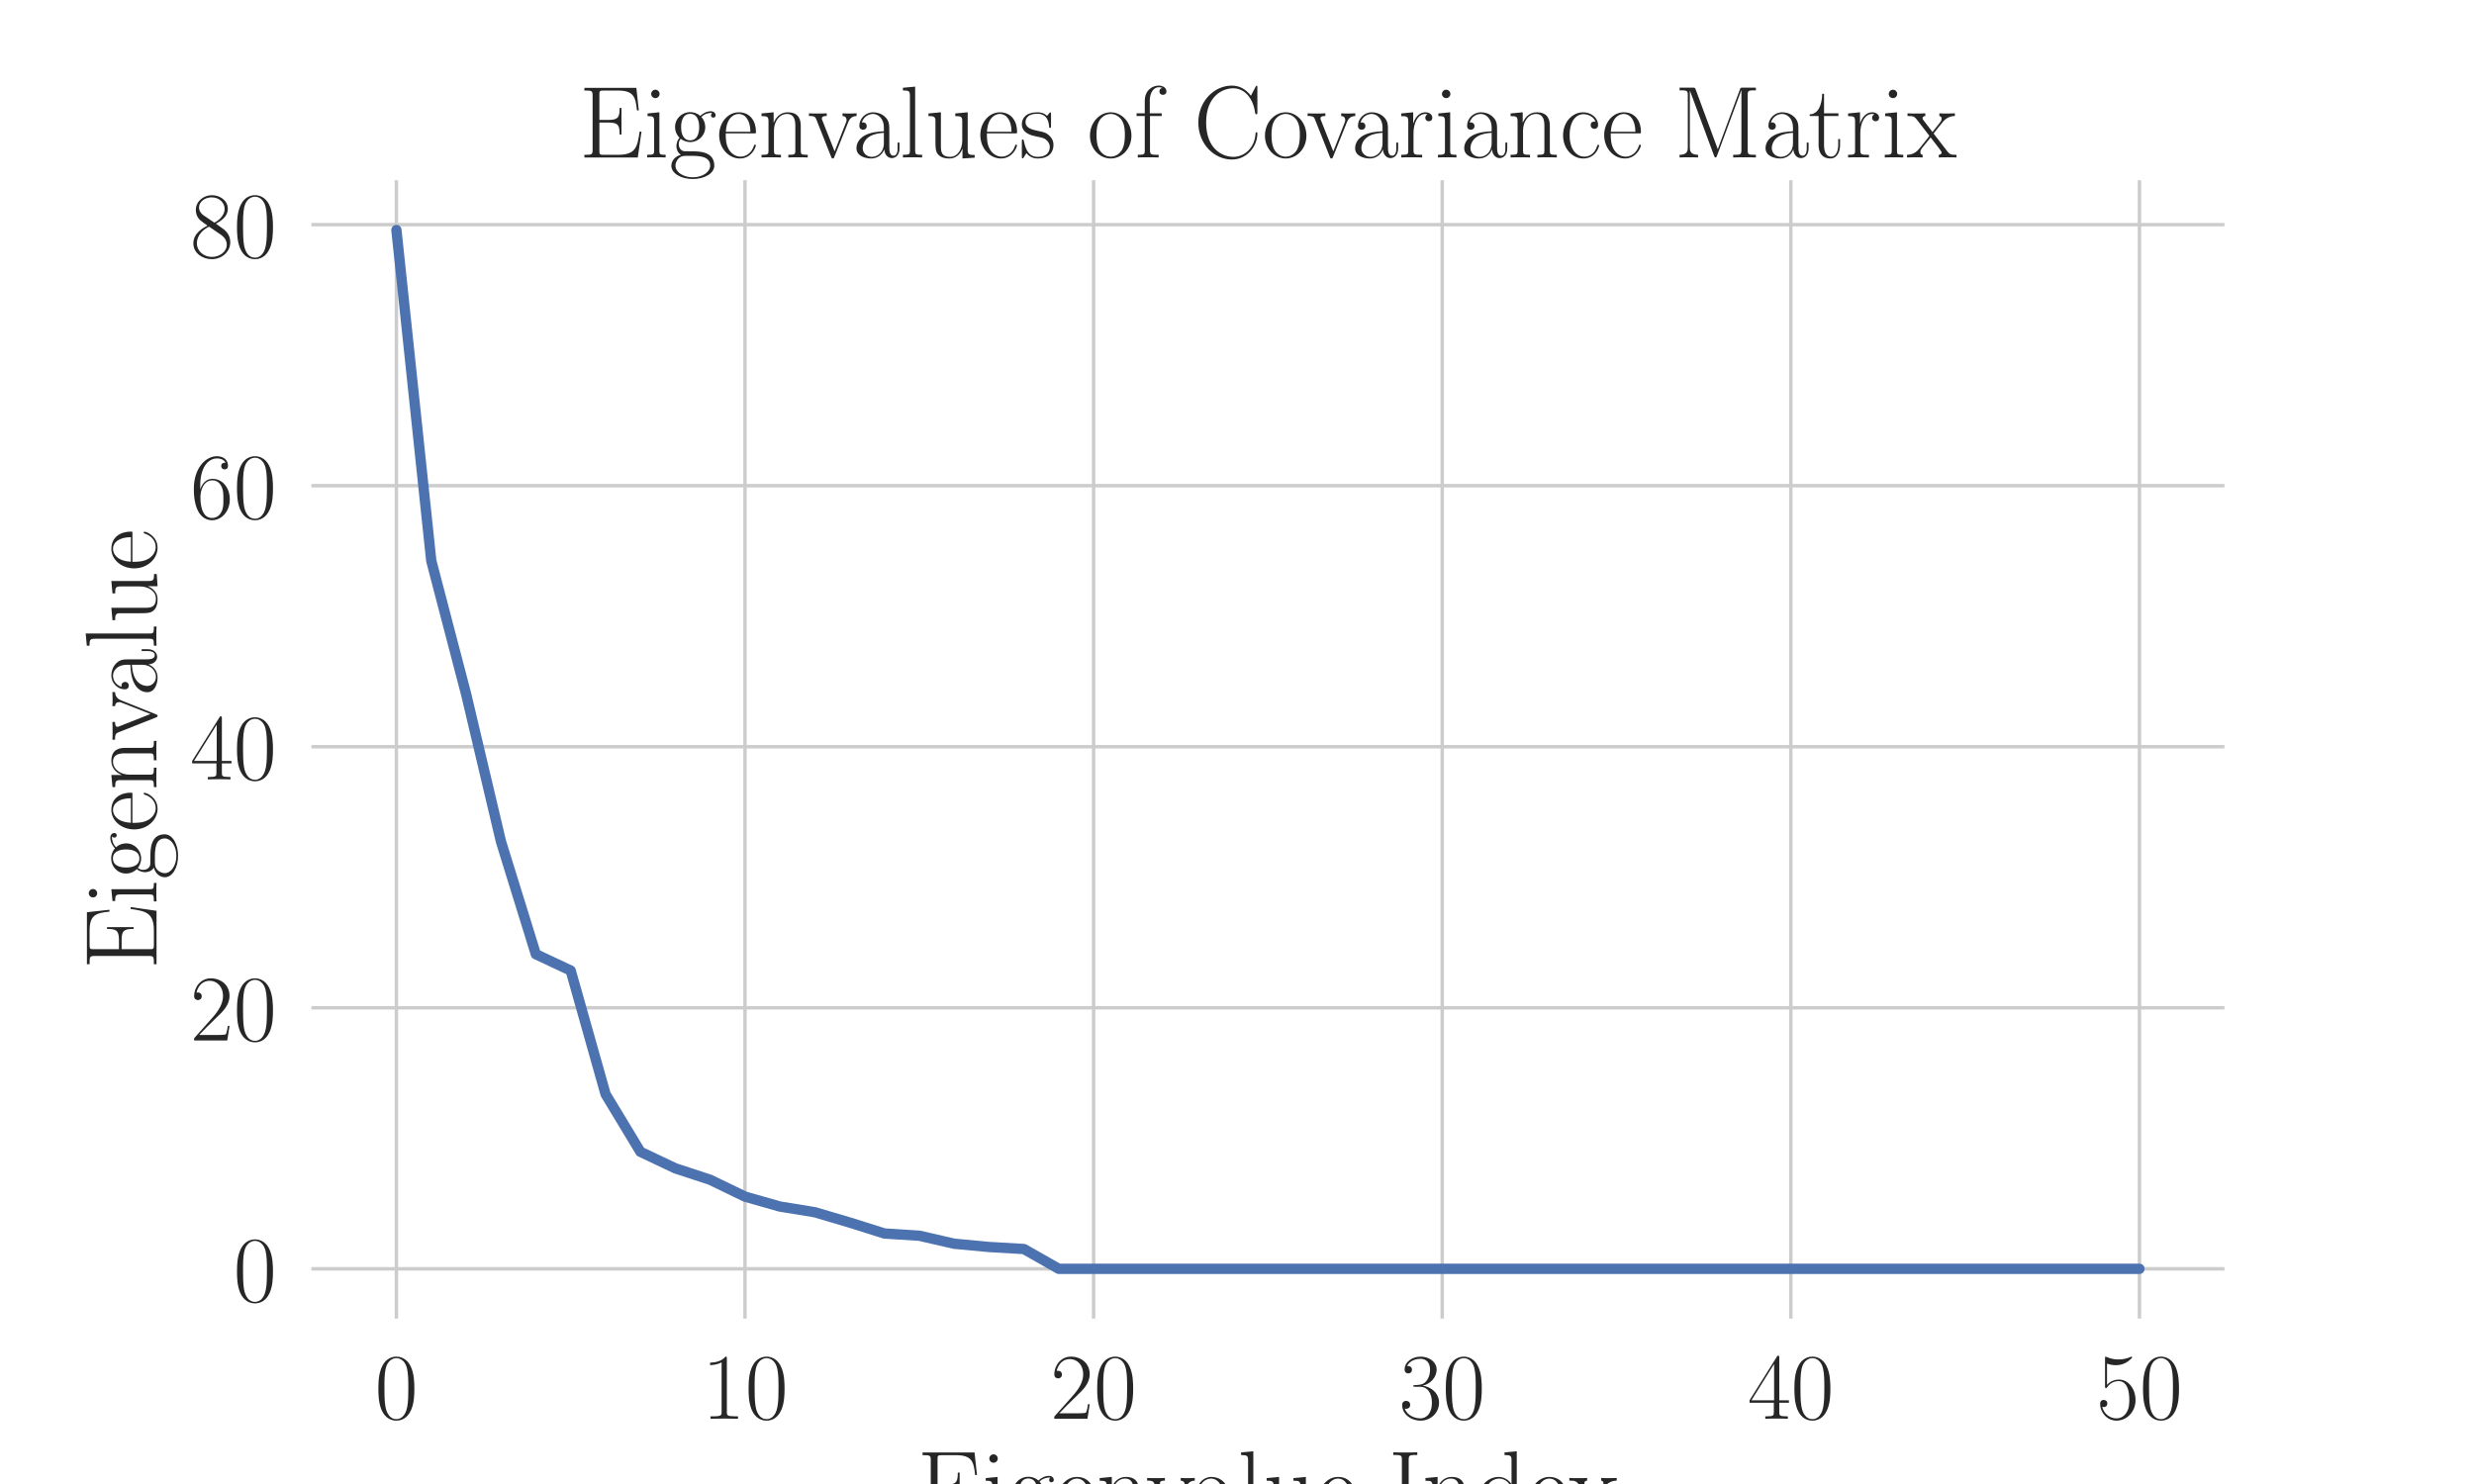
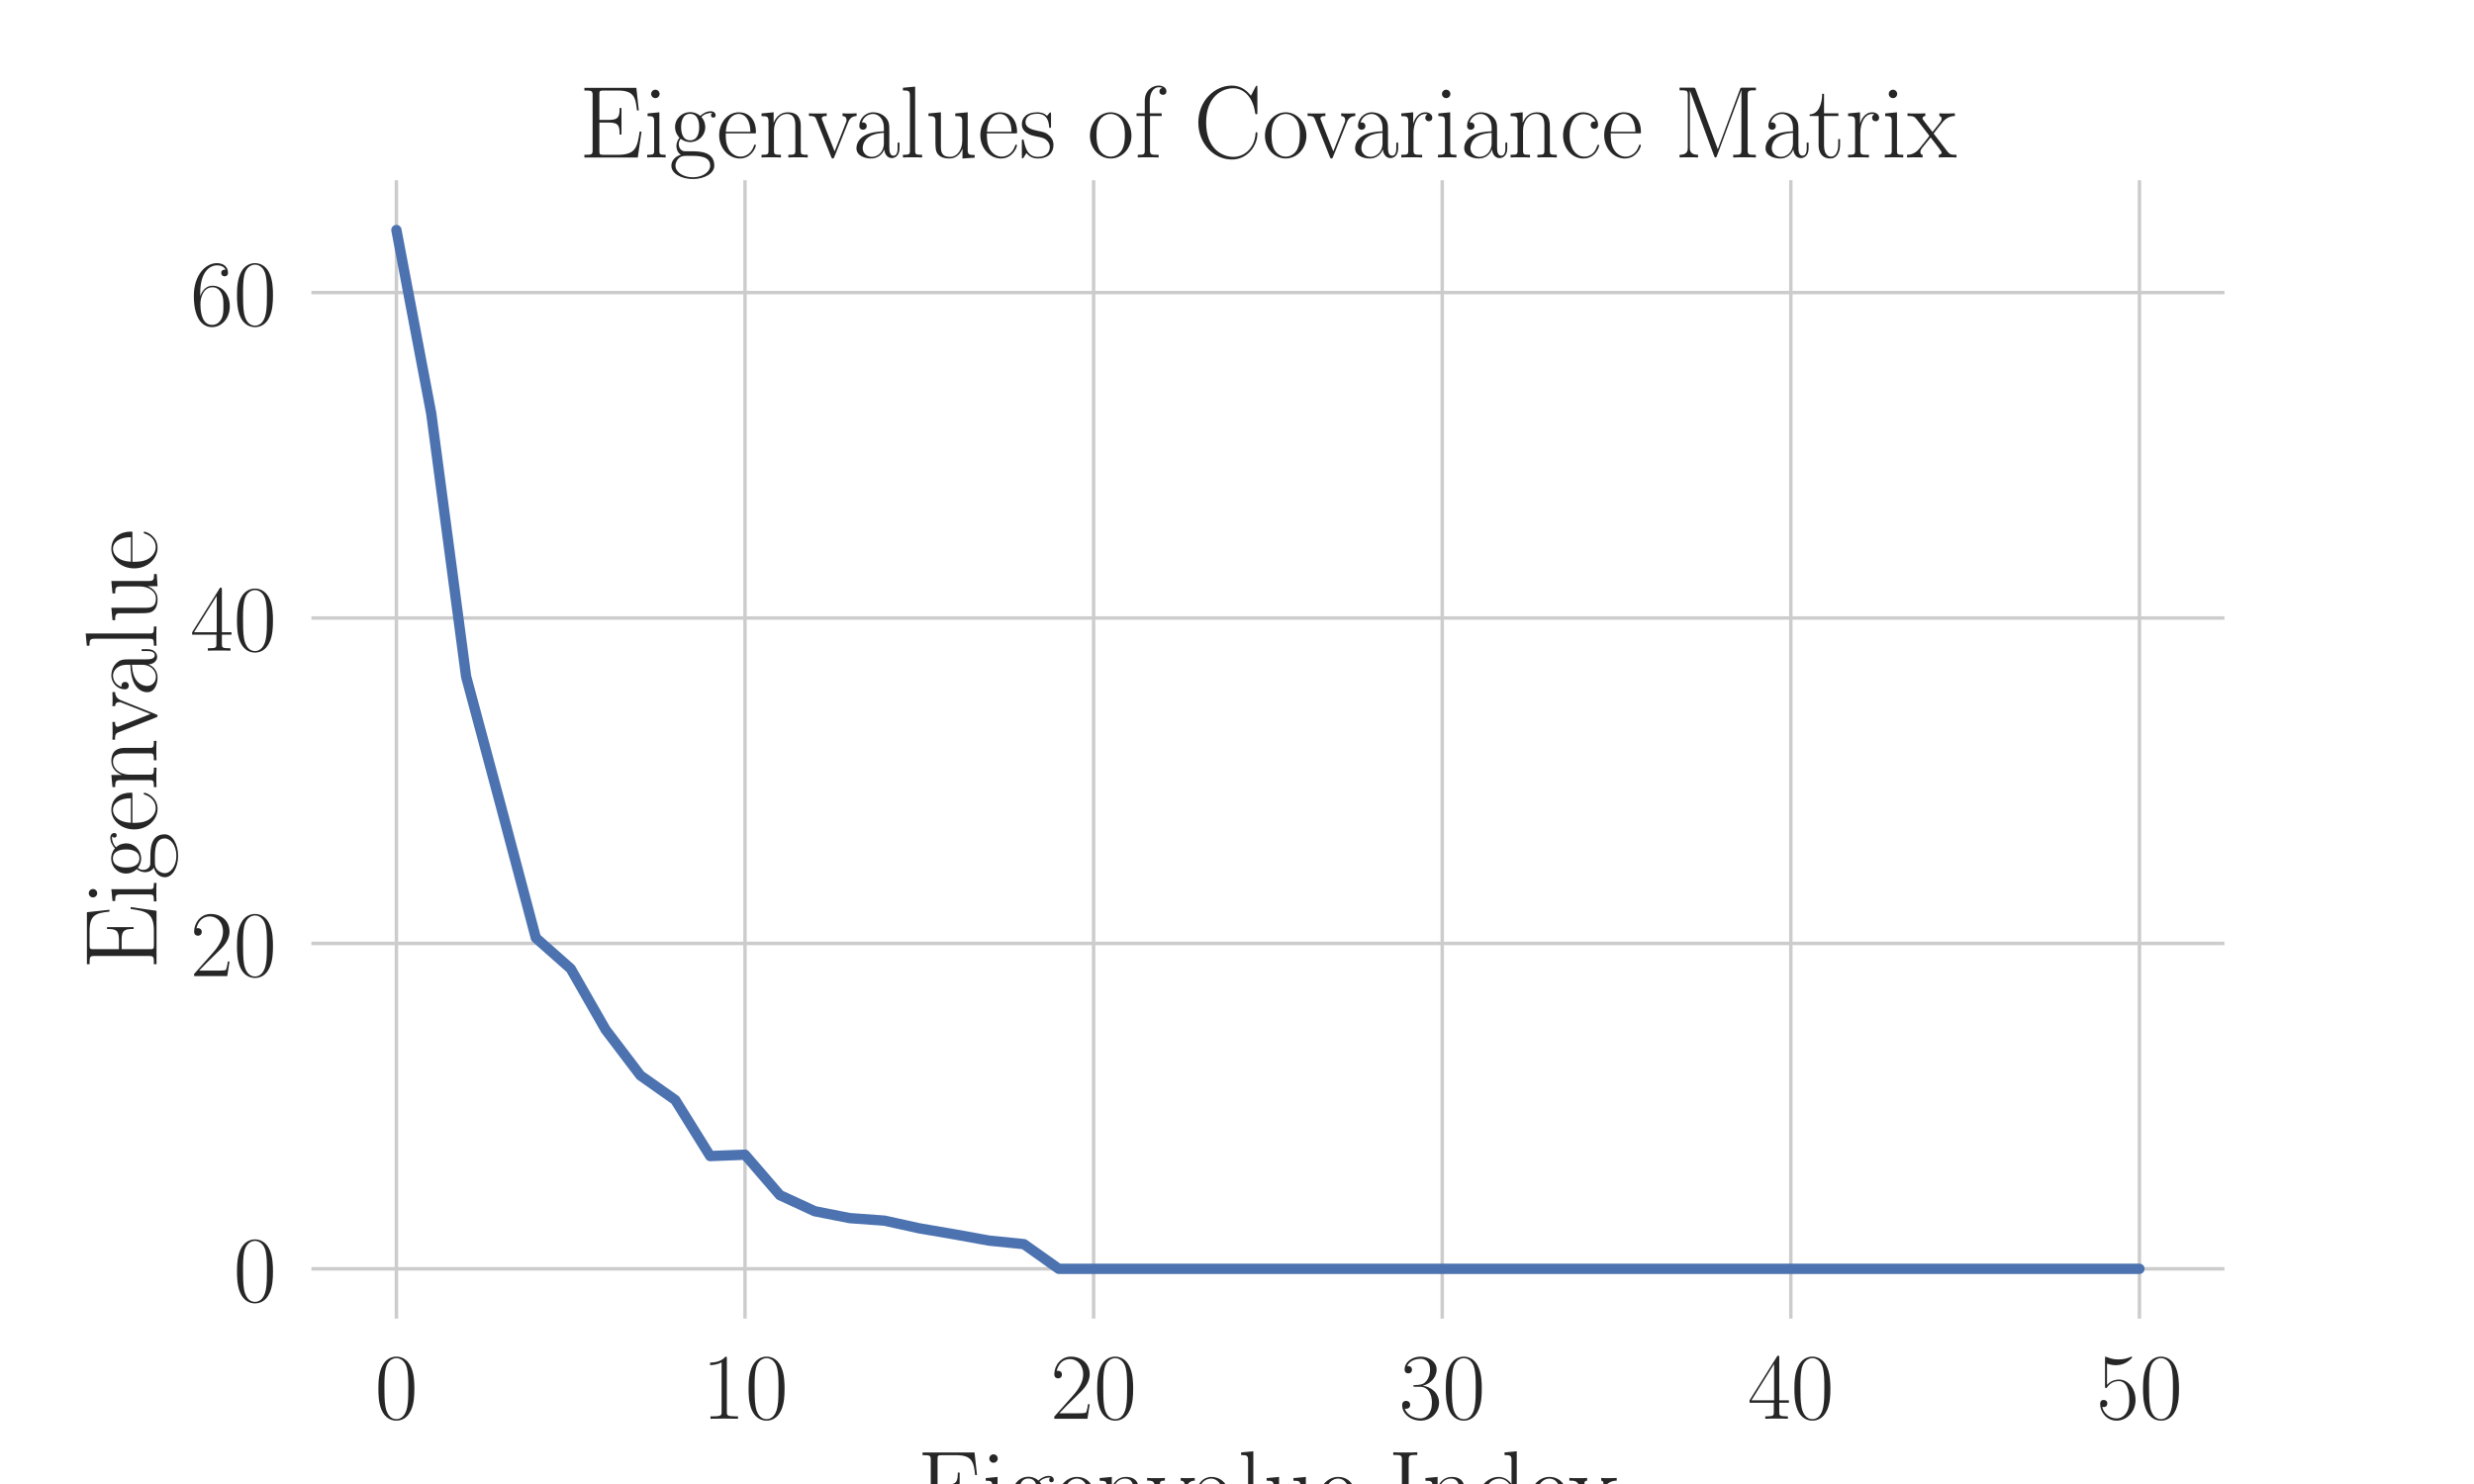
<svg xmlns="http://www.w3.org/2000/svg" xmlns:xlink="http://www.w3.org/1999/xlink" width="720pt" height="432pt" viewBox="0 0 720 432" version="1.1">
  <defs>
    <style type="text/css">*{stroke-linejoin: round; stroke-linecap: butt}</style>
  </defs>
  <g id="figure_1">
    <g id="patch_1">
      <path d="M 0 432  L 720 432  L 720 0  L 0 0  z " style="fill: #ffffff" />
    </g>
    <g id="axes_1">
      <g id="patch_2">
        <path d="M 90 384.48  L 648 384.48  L 648 51.84  L 90 51.84  z " style="fill: #ffffff" />
      </g>
      <g id="matplotlib.axis_1">
        <g id="xtick_1">
          <g id="line2d_1">
-             <path d="M 115.364 384.48  L 115.364 51.84  " clip-path="url(#pb2f5b07678)" style="fill: none; stroke: #cccccc; stroke-linecap: round" />
+             <path d="M 115.364 384.48  L 115.364 51.84  " clip-path="url(#pf19bfc60c7)" style="fill: none; stroke: #cccccc; stroke-linecap: round" />
          </g>
          <g id="text_1">
            <g style="fill: #262626" transform="translate(109.0812 413.0059) scale(0.275 -0.275)">
              <defs>
                <path id="CMR17-30" d="M 2688 2038  C 2688 2430 2682 3099 2413 3613  C 2176 4063 1798 4224 1466 4224  C 1158 4224 768 4082 525 3620  C 269 3137 243 2539 243 2038  C 243 1671 250 1112 448 623  C 723 -39 1216 -128 1466 -128  C 1760 -128 2208 -7 2470 604  C 2662 1048 2688 1568 2688 2038  z M 1466 -26  C 1056 -26 813 328 723 816  C 653 1196 653 1749 653 2109  C 653 2604 653 3015 736 3407  C 858 3954 1216 4121 1466 4121  C 1728 4121 2067 3947 2189 3420  C 2272 3054 2278 2623 2278 2109  C 2278 1691 2278 1176 2202 797  C 2067 96 1690 -26 1466 -26  z " transform="scale(0.015625)" />
              </defs>
              <use xlink:href="#CMR17-30" transform="scale(0.996264)" />
            </g>
          </g>
        </g>
        <g id="xtick_2">
          <g id="line2d_2">
-             <path d="M 216.818 384.48  L 216.818 51.84  " clip-path="url(#pb2f5b07678)" style="fill: none; stroke: #cccccc; stroke-linecap: round" />
+             <path d="M 216.818 384.48  L 216.818 51.84  " clip-path="url(#pf19bfc60c7)" style="fill: none; stroke: #cccccc; stroke-linecap: round" />
          </g>
          <g id="text_2">
            <g style="fill: #262626" transform="translate(204.2533 413.0059) scale(0.275 -0.275)">
              <defs>
                <path id="CMR17-31" d="M 1702 4083  C 1702 4217 1696 4224 1606 4224  C 1357 3927 979 3833 621 3820  C 602 3820 570 3820 563 3808  C 557 3795 557 3782 557 3648  C 755 3648 1088 3686 1344 3839  L 1344 467  C 1344 243 1331 166 781 166  L 589 166  L 589 0  C 896 6 1216 12 1523 12  C 1830 12 2150 6 2458 0  L 2458 166  L 2266 166  C 1715 166 1702 236 1702 467  L 1702 4083  z " transform="scale(0.015625)" />
              </defs>
              <use xlink:href="#CMR17-31" transform="scale(0.996264)" />
              <use xlink:href="#CMR17-30" transform="translate(45.69048 0) scale(0.996264)" />
            </g>
          </g>
        </g>
        <g id="xtick_3">
          <g id="line2d_3">
-             <path d="M 318.273 384.48  L 318.273 51.84  " clip-path="url(#pb2f5b07678)" style="fill: none; stroke: #cccccc; stroke-linecap: round" />
+             <path d="M 318.273 384.48  L 318.273 51.84  " clip-path="url(#pf19bfc60c7)" style="fill: none; stroke: #cccccc; stroke-linecap: round" />
          </g>
          <g id="text_3">
            <g style="fill: #262626" transform="translate(305.7078 413.0059) scale(0.275 -0.275)">
              <defs>
                <path id="CMR17-32" d="M 2669 990  L 2554 990  C 2490 537 2438 460 2413 422  C 2381 371 1920 371 1830 371  L 602 371  C 832 620 1280 1073 1824 1596  C 2214 1966 2669 2400 2669 3033  C 2669 3788 2067 4224 1395 4224  C 691 4224 262 3603 262 3027  C 262 2777 448 2745 525 2745  C 589 2745 781 2783 781 3007  C 781 3206 614 3264 525 3264  C 486 3264 448 3257 422 3244  C 544 3788 915 4057 1306 4057  C 1862 4057 2227 3616 2227 3033  C 2227 2477 1901 1998 1536 1583  L 262 147  L 262 0  L 2515 0  L 2669 990  z " transform="scale(0.015625)" />
              </defs>
              <use xlink:href="#CMR17-32" transform="scale(0.996264)" />
              <use xlink:href="#CMR17-30" transform="translate(45.69048 0) scale(0.996264)" />
            </g>
          </g>
        </g>
        <g id="xtick_4">
          <g id="line2d_4">
-             <path d="M 419.727 384.48  L 419.727 51.84  " clip-path="url(#pb2f5b07678)" style="fill: none; stroke: #cccccc; stroke-linecap: round" />
+             <path d="M 419.727 384.48  L 419.727 51.84  " clip-path="url(#pf19bfc60c7)" style="fill: none; stroke: #cccccc; stroke-linecap: round" />
          </g>
          <g id="text_4">
            <g style="fill: #262626" transform="translate(407.1624 413.0059) scale(0.275 -0.275)">
              <defs>
                <path id="CMR17-33" d="M 1414 2176  C 1984 2176 2234 1673 2234 1094  C 2234 322 1824 25 1453 25  C 1114 25 563 193 390 691  C 422 678 454 678 486 678  C 640 678 755 780 755 947  C 755 1132 614 1216 486 1216  C 378 1216 211 1164 211 927  C 211 335 787 -128 1466 -128  C 2176 -128 2720 432 2720 1087  C 2720 1718 2208 2176 1600 2246  C 2086 2347 2554 2776 2554 3353  C 2554 3856 2048 4224 1472 4224  C 890 4224 378 3862 378 3347  C 378 3123 544 3084 627 3084  C 762 3084 877 3167 877 3334  C 877 3500 762 3584 627 3584  C 602 3584 570 3584 544 3571  C 730 3999 1235 4076 1459 4076  C 1683 4076 2106 3966 2106 3347  C 2106 3167 2080 2851 1862 2574  C 1670 2329 1453 2316 1242 2297  C 1210 2297 1062 2284 1037 2284  C 992 2278 966 2272 966 2227  C 966 2182 973 2176 1101 2176  L 1414 2176  z " transform="scale(0.015625)" />
              </defs>
              <use xlink:href="#CMR17-33" transform="scale(0.996264)" />
              <use xlink:href="#CMR17-30" transform="translate(45.69048 0) scale(0.996264)" />
            </g>
          </g>
        </g>
        <g id="xtick_5">
          <g id="line2d_5">
-             <path d="M 521.182 384.48  L 521.182 51.84  " clip-path="url(#pb2f5b07678)" style="fill: none; stroke: #cccccc; stroke-linecap: round" />
+             <path d="M 521.182 384.48  L 521.182 51.84  " clip-path="url(#pf19bfc60c7)" style="fill: none; stroke: #cccccc; stroke-linecap: round" />
          </g>
          <g id="text_5">
            <g style="fill: #262626" transform="translate(508.6169 413.0059) scale(0.275 -0.275)">
              <defs>
                <path id="CMR17-34" d="M 2150 4147  C 2150 4281 2144 4288 2029 4288  L 128 1254  L 128 1088  L 1779 1088  L 1779 460  C 1779 230 1766 166 1318 166  L 1197 166  L 1197 0  C 1402 12 1747 12 1965 12  C 2182 12 2528 12 2733 0  L 2733 166  L 2611 166  C 2163 166 2150 230 2150 460  L 2150 1088  L 2803 1088  L 2803 1254  L 2150 1254  L 2150 4147  z M 1798 3723  L 1798 1254  L 256 1254  L 1798 3723  z " transform="scale(0.015625)" />
              </defs>
              <use xlink:href="#CMR17-34" transform="scale(0.996264)" />
              <use xlink:href="#CMR17-30" transform="translate(45.69048 0) scale(0.996264)" />
            </g>
          </g>
        </g>
        <g id="xtick_6">
          <g id="line2d_6">
-             <path d="M 622.636 384.48  L 622.636 51.84  " clip-path="url(#pb2f5b07678)" style="fill: none; stroke: #cccccc; stroke-linecap: round" />
+             <path d="M 622.636 384.48  L 622.636 51.84  " clip-path="url(#pf19bfc60c7)" style="fill: none; stroke: #cccccc; stroke-linecap: round" />
          </g>
          <g id="text_6">
            <g style="fill: #262626" transform="translate(610.0715 413.0059) scale(0.275 -0.275)">
              <defs>
                <path id="CMR17-35" d="M 730 3750  C 794 3724 1056 3641 1325 3641  C 1920 3641 2246 3961 2432 4140  C 2432 4191 2432 4224 2394 4224  C 2387 4224 2374 4224 2323 4198  C 2099 4102 1837 4032 1517 4032  C 1325 4032 1037 4055 723 4191  C 653 4224 640 4224 634 4224  C 602 4224 595 4217 595 4090  L 595 2231  C 595 2113 595 2080 659 2080  C 691 2080 704 2093 736 2139  C 941 2435 1222 2560 1542 2560  C 1766 2560 2246 2415 2246 1293  C 2246 1087 2246 716 2054 422  C 1894 159 1645 25 1370 25  C 947 25 518 319 403 812  C 429 806 480 793 506 793  C 589 793 749 838 749 1036  C 749 1209 627 1280 506 1280  C 358 1280 262 1190 262 1011  C 262 454 704 -128 1382 -128  C 2042 -128 2669 441 2669 1267  C 2669 2054 2170 2662 1549 2662  C 1222 2662 947 2540 730 2304  L 730 3750  z " transform="scale(0.015625)" />
              </defs>
              <use xlink:href="#CMR17-35" transform="scale(0.996264)" />
              <use xlink:href="#CMR17-30" transform="translate(45.69048 0) scale(0.996264)" />
            </g>
          </g>
        </g>
        <g id="text_7">
          <g style="fill: #262626" transform="translate(266.9639 443.0904) scale(0.3 -0.3)">
            <defs>
              <path id="CMR17-45" d="M 3885 1614  L 3770 1614  C 3629 676 3546 166 2419 166  L 1530 166  C 1274 166 1261 198 1261 415  L 1261 2176  L 1862 2176  C 2464 2176 2522 1959 2522 1429  L 2637 1429  L 2637 3086  L 2522 3086  C 2522 2558 2464 2342 1862 2342  L 1261 2342  L 1261 3924  C 1261 4141 1274 4172 1530 4172  L 2406 4172  C 3398 4172 3514 3778 3603 2933  L 3718 2933  L 3565 4339  L 326 4339  L 326 4172  C 768 4172 838 4172 838 3886  L 838 453  C 838 166 768 166 326 166  L 326 0  L 3654 0  L 3885 1614  z " transform="scale(0.015625)" />
              <path id="CMR17-69" d="M 992 3961  C 992 4102 877 4224 730 4224  C 589 4224 467 4108 467 3961  C 467 3820 582 3699 730 3699  C 870 3699 992 3814 992 3961  z M 243 2745  L 243 2579  C 602 2579 653 2540 653 2231  L 653 443  C 653 198 627 166 218 166  L 218 0  C 371 12 646 12 806 12  C 960 12 1222 12 1370 0  L 1370 166  C 992 166 979 205 979 436  L 979 2816  L 243 2745  z " transform="scale(0.015625)" />
              <path id="CMR17-67" d="M 710 1165  C 832 1068 1043 960 1299 960  C 1805 960 2240 1359 2240 1895  C 2240 2063 2189 2321 1997 2521  C 2176 2713 2438 2777 2586 2777  C 2611 2777 2650 2777 2682 2758  C 2656 2751 2598 2726 2598 2623  C 2598 2540 2656 2483 2739 2483  C 2835 2483 2886 2547 2886 2630  C 2886 2751 2790 2880 2586 2880  C 2330 2880 2106 2758 1926 2591  C 1734 2764 1504 2828 1299 2828  C 794 2828 358 2431 358 1895  C 358 1527 570 1294 634 1230  C 442 1004 442 742 442 710  C 442 544 506 300 723 166  C 390 82 128 -184 128 -517  C 128 -996 736 -1344 1466 -1344  C 2170 -1344 2803 -1009 2803 -510  C 2803 384 1856 384 1363 384  C 1216 384 954 384 922 390  C 723 422 589 601 589 825  C 589 883 589 1024 710 1165  z M 1299 1068  C 736 1068 736 1766 736 1895  C 736 2024 736 2719 1299 2719  C 1862 2719 1862 2024 1862 1895  C 1862 1766 1862 1068 1299 1068  z M 1466 -1236  C 826 -1236 384 -883 384 -517  C 384 -311 493 -118 634 -11  C 794 102 858 102 1293 102  C 1818 102 2547 102 2547 -517  C 2547 -883 2106 -1236 1466 -1236  z " transform="scale(0.015625)" />
              <path id="CMR17-65" d="M 2438 1503  C 2464 1529 2464 1542 2464 1606  C 2464 2251 2118 2816 1389 2816  C 710 2816 173 2175 173 1394  C 173 554 781 -64 1459 -64  C 2176 -64 2458 619 2458 755  C 2458 800 2419 800 2406 800  C 2362 800 2355 787 2330 709  C 2189 270 1837 51 1504 51  C 1229 51 954 206 781 490  C 582 819 582 1200 582 1503  L 2438 1503  z M 589 1600  C 634 2511 1126 2713 1382 2713  C 1818 2713 2112 2308 2118 1600  L 589 1600  z " transform="scale(0.015625)" />
              <path id="CMR17-6e" d="M 2656 1954  C 2656 2282 2592 2816 1837 2816  C 1331 2816 1069 2424 973 2166  L 966 2166  L 966 2816  L 211 2745  L 211 2578  C 589 2578 646 2540 646 2231  L 646 443  C 646 198 621 166 211 166  L 211 0  C 365 12 646 12 813 12  C 979 12 1267 12 1421 0  L 1421 166  C 1011 166 986 192 986 443  L 986 1678  C 986 2269 1344 2713 1792 2713  C 2266 2713 2317 2289 2317 1980  L 2317 443  C 2317 198 2291 166 1882 166  L 1882 0  C 2035 12 2317 12 2483 12  C 2650 12 2938 12 3091 0  L 3091 166  C 2682 166 2656 192 2656 443  L 2656 1954  z " transform="scale(0.015625)" />
              <path id="CMR17-76" d="M 2502 2173  C 2560 2315 2662 2572 3034 2585  L 3034 2752  C 2912 2745 2752 2739 2630 2739  C 2496 2739 2285 2739 2157 2752  L 2157 2585  C 2317 2572 2406 2495 2406 2328  C 2406 2270 2406 2257 2368 2167  L 1664 379  L 902 2308  C 864 2392 864 2405 864 2431  C 864 2585 1075 2585 1171 2585  L 1171 2752  C 1018 2739 736 2739 576 2739  C 403 2739 205 2739 64 2752  L 64 2585  C 307 2585 442 2585 518 2386  L 1446 44  C 1485 -52 1491 -64 1549 -64  C 1606 -64 1613 -52 1651 44  L 2502 2173  z " transform="scale(0.015625)" />
              <path id="CMR17-61" d="M 2304 1656  C 2304 2048 2304 2275 2035 2534  C 1798 2751 1523 2816 1306 2816  C 800 2816 435 2408 435 1977  C 435 1740 627 1728 666 1728  C 749 1728 896 1779 896 1958  C 896 2118 774 2188 666 2188  C 640 2188 608 2182 589 2176  C 723 2594 1069 2713 1293 2713  C 1613 2713 1965 2421 1965 1875  L 1965 1632  C 1587 1619 1133 1568 774 1373  C 371 1147 256 822 256 576  C 256 77 832 -64 1171 -64  C 1523 -64 1850 135 1990 505  C 2003 219 2182 -39 2464 -39  C 2598 -39 2938 51 2938 563  L 2938 926  L 2822 926  L 2822 557  C 2822 161 2650 109 2566 109  C 2304 109 2304 446 2304 732  L 2304 1656  z M 1965 887  C 1965 323 1568 38 1216 38  C 896 38 646 278 646 576  C 646 771 730 1114 1101 1322  C 1408 1497 1760 1523 1965 1536  L 1965 887  z " transform="scale(0.015625)" />
              <path id="CMR17-6c" d="M 979 4416  L 218 4345  L 218 4179  C 595 4179 653 4141 653 3835  L 653 439  C 653 198 627 166 218 166  L 218 0  C 371 12 653 12 813 12  C 979 12 1261 12 1414 0  L 1414 166  C 1005 166 979 191 979 439  L 979 4416  z " transform="scale(0.015625)" />
              <path id="CMR17-75" d="M 1882 2745  L 1882 2579  C 2259 2579 2317 2540 2317 2229  L 2317 1053  C 2317 510 2029 38 1555 38  C 1030 38 986 355 986 691  L 986 2816  L 211 2745  L 211 2579  C 467 2579 640 2579 646 2320  L 646 1079  C 646 646 646 368 813 187  C 896 103 1056 -64 1517 -64  C 2061 -64 2272 400 2323 536  L 2330 536  L 2330 -64  L 3091 -13  L 3091 154  C 2714 154 2656 193 2656 503  L 2656 2816  L 1882 2745  z " transform="scale(0.015625)" />
              <path id="CMR17-49" d="M 1261 3898  C 1261 4185 1338 4185 1798 4185  L 1798 4352  C 1594 4339 1267 4339 1050 4339  C 832 4339 506 4339 301 4352  L 301 4185  C 762 4185 838 4185 838 3898  L 838 453  C 838 166 762 166 301 166  L 301 0  C 506 12 832 12 1050 12  C 1267 12 1594 12 1798 0  L 1798 166  C 1338 166 1261 166 1261 453  L 1261 3898  z " transform="scale(0.015625)" />
              <path id="CMR17-64" d="M 1869 4345  L 1869 4179  C 2246 4179 2304 4141 2304 3843  L 2304 2371  C 2278 2403 2016 2816 1498 2816  C 845 2816 211 2228 211 1376  C 211 529 806 -64 1434 -64  C 1978 -64 2259 361 2291 406  L 2291 -64  L 3066 -13  L 3066 154  C 2688 154 2630 193 2630 503  L 2630 4416  L 1869 4345  z M 2291 762  C 2291 568 2176 393 2029 264  C 1811 70 1594 38 1472 38  C 1286 38 621 135 621 1369  C 621 2636 1363 2713 1530 2713  C 1824 2713 2061 2545 2208 2313  C 2291 2177 2291 2157 2291 2041  L 2291 762  z " transform="scale(0.015625)" />
              <path id="CMR17-78" d="M 1664 1491  C 1856 1740 2074 2022 2253 2233  C 2464 2476 2707 2579 2989 2585  L 2989 2752  C 2880 2745 2656 2739 2541 2739  C 2368 2739 2170 2739 2022 2752  L 2022 2585  C 2112 2572 2163 2508 2163 2419  C 2163 2304 2099 2233 2067 2188  L 1594 1587  L 1030 2323  C 973 2393 973 2406 973 2438  C 973 2515 1037 2579 1146 2585  L 1146 2752  C 992 2739 717 2739 557 2739  C 384 2739 179 2739 38 2752  L 38 2585  C 384 2585 461 2560 614 2368  L 1350 1414  C 1363 1401 1395 1363 1395 1344  C 1395 1318 838 633 768 544  C 480 198 179 172 6 166  L 6 0  C 115 6 339 12 454 12  C 582 12 864 12 979 0  L 979 166  C 941 172 838 185 838 332  C 838 448 890 518 947 595  L 1478 1248  L 2035 524  C 2086 454 2163 358 2163 313  C 2163 224 2086 172 1984 166  L 1984 0  C 2138 12 2413 12 2573 12  C 2746 12 2950 12 3091 0  L 3091 166  C 2771 166 2675 179 2522 377  L 1664 1491  z " transform="scale(0.015625)" />
            </defs>
            <use xlink:href="#CMR17-45" transform="scale(0.996264)" />
            <use xlink:href="#CMR17-69" transform="translate(62.5863 0) scale(0.996264)" />
            <use xlink:href="#CMR17-67" transform="translate(87.45736 0) scale(0.996264)" />
            <use xlink:href="#CMR17-65" transform="translate(133.1478 0) scale(0.996264)" />
            <use xlink:href="#CMR17-6e" transform="translate(173.6335 0) scale(0.996264)" />
            <use xlink:href="#CMR17-76" transform="translate(221.9264 0) scale(0.996264)" />
            <use xlink:href="#CMR17-61" transform="translate(265.0145 0) scale(0.996264)" />
            <use xlink:href="#CMR17-6c" transform="translate(310.705 0) scale(0.996264)" />
            <use xlink:href="#CMR17-75" transform="translate(335.576 0) scale(0.996264)" />
            <use xlink:href="#CMR17-65" transform="translate(386.4714 0) scale(0.996264)" />
            <use xlink:href="#CMR17-49" transform="translate(457.033 0) scale(0.996264)" />
            <use xlink:href="#CMR17-6e" transform="translate(489.6715 0) scale(0.996264)" />
            <use xlink:href="#CMR17-64" transform="translate(540.5668 0) scale(0.996264)" />
            <use xlink:href="#CMR17-65" transform="translate(591.4622 0) scale(0.996264)" />
            <use xlink:href="#CMR17-78" transform="translate(631.9479 0) scale(0.996264)" />
          </g>
        </g>
      </g>
      <g id="matplotlib.axis_2">
        <g id="ytick_1">
          <g id="line2d_7">
-             <path d="M 90 369.36  L 648 369.36  " clip-path="url(#pb2f5b07678)" style="fill: none; stroke: #cccccc; stroke-linecap: round" />
+             <path d="M 90 369.36  L 648 369.36  " clip-path="url(#pf19bfc60c7)" style="fill: none; stroke: #cccccc; stroke-linecap: round" />
          </g>
          <g id="text_8">
            <g style="fill: #262626" transform="translate(67.93512 378.8729) scale(0.275 -0.275)">
              <use xlink:href="#CMR17-30" transform="scale(0.996264)" />
            </g>
          </g>
        </g>
        <g id="ytick_2">
          <g id="line2d_8">
-             <path d="M 90 293.367  L 648 293.367  " clip-path="url(#pb2f5b07678)" style="fill: none; stroke: #cccccc; stroke-linecap: round" />
+             <path d="M 90 274.631  L 648 274.631  " clip-path="url(#pf19bfc60c7)" style="fill: none; stroke: #cccccc; stroke-linecap: round" />
          </g>
          <g id="text_9">
-             <g style="fill: #262626" transform="translate(55.37024 302.8797) scale(0.275 -0.275)">
+             <g style="fill: #262626" transform="translate(55.37024 284.1443) scale(0.275 -0.275)">
              <use xlink:href="#CMR17-32" transform="scale(0.996264)" />
              <use xlink:href="#CMR17-30" transform="translate(45.69048 0) scale(0.996264)" />
            </g>
          </g>
        </g>
        <g id="ytick_3">
          <g id="line2d_9">
-             <path d="M 90 217.374  L 648 217.374  " clip-path="url(#pb2f5b07678)" style="fill: none; stroke: #cccccc; stroke-linecap: round" />
+             <path d="M 90 179.903  L 648 179.903  " clip-path="url(#pf19bfc60c7)" style="fill: none; stroke: #cccccc; stroke-linecap: round" />
          </g>
          <g id="text_10">
-             <g style="fill: #262626" transform="translate(55.37024 226.8866) scale(0.275 -0.275)">
+             <g style="fill: #262626" transform="translate(55.37024 189.4157) scale(0.275 -0.275)">
              <use xlink:href="#CMR17-34" transform="scale(0.996264)" />
              <use xlink:href="#CMR17-30" transform="translate(45.69048 0) scale(0.996264)" />
            </g>
          </g>
        </g>
        <g id="ytick_4">
          <g id="line2d_10">
-             <path d="M 90 141.38  L 648 141.38  " clip-path="url(#pb2f5b07678)" style="fill: none; stroke: #cccccc; stroke-linecap: round" />
+             <path d="M 90 85.174  L 648 85.174  " clip-path="url(#pf19bfc60c7)" style="fill: none; stroke: #cccccc; stroke-linecap: round" />
          </g>
          <g id="text_11">
-             <g style="fill: #262626" transform="translate(55.37024 150.8934) scale(0.275 -0.275)">
+             <g style="fill: #262626" transform="translate(55.37024 94.68715) scale(0.275 -0.275)">
              <defs>
                <path id="CMR17-36" d="M 678 2198  C 678 3712 1395 4076 1811 4076  C 1946 4076 2272 4049 2400 3782  C 2298 3782 2106 3782 2106 3558  C 2106 3385 2246 3328 2336 3328  C 2394 3328 2566 3353 2566 3571  C 2566 3987 2246 4224 1805 4224  C 1043 4224 243 3411 243 2011  C 243 257 966 -128 1478 -128  C 2099 -128 2688 431 2688 1295  C 2688 2101 2170 2688 1517 2688  C 1126 2688 838 2430 678 1979  L 678 2198  z M 1478 25  C 691 25 691 1212 691 1450  C 691 1914 909 2585 1504 2585  C 1613 2585 1926 2585 2138 2140  C 2253 1889 2253 1624 2253 1302  C 2253 954 2253 696 2118 438  C 1978 173 1773 25 1478 25  z " transform="scale(0.015625)" />
              </defs>
              <use xlink:href="#CMR17-36" transform="scale(0.996264)" />
              <use xlink:href="#CMR17-30" transform="translate(45.69048 0) scale(0.996264)" />
            </g>
          </g>
        </g>
-         <g id="ytick_5">
-           <g id="line2d_11">
-             <path d="M 90 65.387  L 648 65.387  " clip-path="url(#pb2f5b07678)" style="fill: none; stroke: #cccccc; stroke-linecap: round" />
-           </g>
-           <g id="text_12">
-             <g style="fill: #262626" transform="translate(55.37024 74.90019) scale(0.275 -0.275)">
-               <defs>
-                 <path id="CMR17-38" d="M 1741 2289  C 2144 2494 2554 2803 2554 3298  C 2554 3884 1990 4224 1472 4224  C 890 4224 378 3800 378 3215  C 378 3054 416 2777 666 2533  C 730 2469 998 2276 1171 2154  C 883 2006 211 1652 211 945  C 211 282 838 -128 1459 -128  C 2144 -128 2720 366 2720 1022  C 2720 1607 2330 1877 2074 2051  L 1741 2289  z M 902 2855  C 851 2887 595 3086 595 3388  C 595 3781 998 4076 1459 4076  C 1965 4076 2336 3716 2336 3298  C 2336 2700 1670 2359 1638 2359  C 1632 2359 1626 2359 1574 2398  L 902 2855  z M 2080 1536  C 2176 1466 2483 1253 2483 861  C 2483 385 2010 25 1472 25  C 890 25 448 443 448 951  C 448 1459 838 1884 1280 2083  L 2080 1536  z " transform="scale(0.015625)" />
-               </defs>
-               <use xlink:href="#CMR17-38" transform="scale(0.996264)" />
-               <use xlink:href="#CMR17-30" transform="translate(45.69048 0) scale(0.996264)" />
-             </g>
-           </g>
-         </g>
-         <g id="text_13">
+         <g id="text_12">
          <g style="fill: #262626" transform="translate(45.55679 282.2035) rotate(-90) scale(0.3 -0.3)">
            <use xlink:href="#CMR17-45" transform="scale(0.996264)" />
            <use xlink:href="#CMR17-69" transform="translate(62.5863 0) scale(0.996264)" />
            <use xlink:href="#CMR17-67" transform="translate(87.45736 0) scale(0.996264)" />
            <use xlink:href="#CMR17-65" transform="translate(133.1478 0) scale(0.996264)" />
            <use xlink:href="#CMR17-6e" transform="translate(173.6335 0) scale(0.996264)" />
            <use xlink:href="#CMR17-76" transform="translate(221.9264 0) scale(0.996264)" />
            <use xlink:href="#CMR17-61" transform="translate(265.0145 0) scale(0.996264)" />
            <use xlink:href="#CMR17-6c" transform="translate(310.705 0) scale(0.996264)" />
            <use xlink:href="#CMR17-75" transform="translate(335.576 0) scale(0.996264)" />
            <use xlink:href="#CMR17-65" transform="translate(386.4714 0) scale(0.996264)" />
          </g>
        </g>
      </g>
-       <g id="line2d_12">
-         <path d="M 115.364 66.96  L 125.509 163.235  L 135.655 202.058  L 145.8 244.995  L 155.945 277.771  L 166.091 282.539  L 176.236 318.52  L 186.382 335.295  L 196.527 340.105  L 206.673 343.436  L 216.818 348.346  L 226.964 351.23  L 237.109 352.881  L 247.255 355.884  L 257.4 359.076  L 267.545 359.727  L 277.691 362.054  L 287.836 363.006  L 297.982 363.597  L 308.127 369.36  L 318.273 369.36  L 328.418 369.36  L 338.564 369.36  L 348.709 369.36  L 358.855 369.36  L 369 369.36  L 379.145 369.36  L 389.291 369.36  L 399.436 369.36  L 409.582 369.36  L 419.727 369.36  L 429.873 369.36  L 440.018 369.36  L 450.164 369.36  L 460.309 369.36  L 470.455 369.36  L 480.6 369.36  L 490.745 369.36  L 500.891 369.36  L 511.036 369.36  L 521.182 369.36  L 531.327 369.36  L 541.473 369.36  L 551.618 369.36  L 561.764 369.36  L 571.909 369.36  L 582.055 369.36  L 592.2 369.36  L 602.345 369.36  L 612.491 369.36  L 622.636 369.36  " clip-path="url(#pb2f5b07678)" style="fill: none; stroke: #4c72b0; stroke-width: 3; stroke-linecap: round" />
+       <g id="line2d_11">
+         <path d="M 115.364 66.96  L 125.509 120.411  L 135.655 196.948  L 145.8 234.786  L 155.945 273.016  L 166.091 281.99  L 176.236 299.721  L 186.382 313.073  L 196.527 320.227  L 206.673 336.536  L 216.818 336.144  L 226.964 347.913  L 237.109 352.593  L 247.255 354.596  L 257.4 355.334  L 267.545 357.571  L 277.691 359.307  L 287.836 361.144  L 297.982 362.177  L 308.127 369.36  L 318.273 369.36  L 328.418 369.36  L 338.564 369.36  L 348.709 369.36  L 358.855 369.36  L 369 369.36  L 379.145 369.36  L 389.291 369.36  L 399.436 369.36  L 409.582 369.36  L 419.727 369.36  L 429.873 369.36  L 440.018 369.36  L 450.164 369.36  L 460.309 369.36  L 470.455 369.36  L 480.6 369.36  L 490.745 369.36  L 500.891 369.36  L 511.036 369.36  L 521.182 369.36  L 531.327 369.36  L 541.473 369.36  L 551.618 369.36  L 561.764 369.36  L 571.909 369.36  L 582.055 369.36  L 592.2 369.36  L 602.345 369.36  L 612.491 369.36  L 622.636 369.36  " clip-path="url(#pf19bfc60c7)" style="fill: none; stroke: #4c72b0; stroke-width: 3; stroke-linecap: round" />
      </g>
      <g id="patch_3">
        <path d="M 90 384.48  L 90 51.84  " style="fill: none; stroke: #ffffff; stroke-width: 1.25; stroke-linejoin: miter; stroke-linecap: square" />
      </g>
      <g id="patch_4">
        <path d="M 648 384.48  L 648 51.84  " style="fill: none; stroke: #ffffff; stroke-width: 1.25; stroke-linejoin: miter; stroke-linecap: square" />
      </g>
      <g id="patch_5">
        <path d="M 90 384.48  L 648 384.48  " style="fill: none; stroke: #ffffff; stroke-width: 1.25; stroke-linejoin: miter; stroke-linecap: square" />
      </g>
      <g id="patch_6">
        <path d="M 90 51.84  L 648 51.84  " style="fill: none; stroke: #ffffff; stroke-width: 1.25; stroke-linejoin: miter; stroke-linecap: square" />
      </g>
-       <g id="text_14">
+       <g id="text_13">
        <g style="fill: #262626" transform="translate(168.5493 45.84) scale(0.3 -0.3)">
          <defs>
            <path id="CMR17-73" d="M 1978 2688  C 1978 2803 1971 2809 1933 2809  C 1907 2809 1901 2803 1824 2707  C 1805 2681 1747 2617 1728 2592  C 1523 2809 1235 2816 1126 2816  C 416 2816 160 2444 160 2073  C 160 1497 813 1363 998 1324  C 1402 1241 1542 1216 1677 1100  C 1760 1024 1901 883 1901 652  C 1901 384 1747 38 1158 38  C 602 38 403 460 288 1024  C 269 1113 269 1120 218 1120  C 166 1120 160 1113 160 985  L 160 64  C 160 -52 166 -58 205 -58  C 237 -58 243 -52 275 0  C 314 57 410 211 448 275  C 576 102 800 -64 1158 -64  C 1792 -64 2131 281 2131 780  C 2131 1107 1958 1280 1875 1356  C 1683 1555 1459 1600 1190 1651  C 838 1728 390 1817 390 2208  C 390 2374 480 2726 1126 2726  C 1811 2726 1850 2086 1862 1881  C 1869 1849 1901 1843 1920 1843  C 1978 1843 1978 1862 1978 1971  L 1978 2688  z " transform="scale(0.015625)" />
            <path id="CMR17-6f" d="M 2758 1356  C 2758 2176 2163 2816 1466 2816  C 768 2816 173 2176 173 1356  C 173 550 768 -64 1466 -64  C 2163 -64 2758 550 2758 1356  z M 1466 51  C 1165 51 909 230 762 480  C 602 768 582 1126 582 1408  C 582 1676 595 2009 762 2297  C 890 2508 1139 2713 1466 2713  C 1754 2713 1997 2553 2150 2329  C 2349 2028 2349 1606 2349 1408  C 2349 1158 2336 774 2163 467  C 1984 172 1709 51 1466 51  z " transform="scale(0.015625)" />
            <path id="CMR17-66" d="M 979 2585  L 1709 2585  L 1709 2752  L 966 2752  L 966 3539  C 966 4076 1235 4377 1510 4377  C 1594 4377 1690 4363 1754 4339  C 1702 4326 1568 4281 1568 4121  C 1568 3955 1696 3904 1786 3904  C 1875 3904 2003 3955 2003 4121  C 2003 4353 1773 4480 1517 4480  C 1152 4480 653 4211 653 3526  L 653 2752  L 141 2752  L 141 2585  L 653 2585  L 653 441  C 653 198 627 166 218 166  L 218 0  C 371 12 666 12 832 12  C 1018 12 1344 12 1517 0  L 1517 166  C 1056 166 979 166 979 454  L 979 2585  z " transform="scale(0.015625)" />
            <path id="CMR17-43" d="M 3974 4351  C 3974 4467 3968 4473 3930 4473  C 3904 4473 3898 4467 3853 4390  L 3571 3849  C 3258 4249 2874 4480 2381 4480  C 1286 4480 294 3507 294 2179  C 294 837 1286 -128 2387 -128  C 3366 -128 3974 741 3974 1482  C 3974 1547 3974 1573 3917 1573  C 3866 1573 3866 1553 3859 1495  C 3808 592 3168 38 2477 38  C 1824 38 781 502 781 2179  C 781 3862 1843 4313 2464 4313  C 3187 4313 3712 3681 3834 2785  C 3846 2707 3846 2695 3904 2695  C 3974 2695 3974 2707 3974 2824  L 3974 4351  z " transform="scale(0.015625)" />
            <path id="CMR17-72" d="M 960 1517  C 960 2134 1222 2713 1702 2713  C 1747 2713 1792 2707 1837 2687  C 1837 2687 1696 2642 1696 2475  C 1696 2321 1818 2257 1914 2257  C 1990 2257 2131 2302 2131 2482  C 2131 2687 1926 2816 1709 2816  C 1222 2816 1011 2340 947 2115  L 941 2115  L 941 2816  L 198 2745  L 198 2578  C 576 2578 634 2540 634 2231  L 634 443  C 634 198 608 166 198 166  L 198 0  C 352 12 646 12 813 12  C 998 12 1325 12 1498 0  L 1498 166  C 1037 166 960 166 960 455  L 960 1517  z " transform="scale(0.015625)" />
            <path id="CMR17-63" d="M 2234 2240  C 2112 2240 1933 2240 1933 2015  C 1933 1836 2080 1785 2163 1785  C 2208 1785 2394 1804 2394 2028  C 2394 2476 1958 2816 1466 2816  C 787 2816 211 2201 211 1379  C 211 521 813 -64 1466 -64  C 2259 -64 2458 676 2458 747  C 2458 773 2451 792 2406 792  C 2362 792 2355 786 2330 702  C 2163 180 1798 51 1523 51  C 1114 51 621 431 621 1385  C 621 2358 1094 2700 1472 2700  C 1722 2700 2093 2582 2234 2240  z " transform="scale(0.015625)" />
            <path id="CMR17-4d" d="M 1338 4249  C 1299 4345 1293 4352 1158 4352  L 339 4352  L 339 4185  C 781 4185 851 4185 851 3898  L 851 624  C 851 465 851 166 339 166  L 339 0  C 486 12 755 12 915 12  C 1075 12 1344 12 1491 0  L 1491 166  C 979 166 979 465 979 624  L 979 4159  L 986 4159  L 2490 102  C 2515 38 2528 0 2579 0  C 2630 0 2643 38 2669 102  L 4186 4191  L 4192 4191  L 4192 453  C 4192 166 4122 166 3680 166  L 3680 0  C 3853 12 4198 12 4384 12  C 4570 12 4922 12 5094 0  L 5094 166  C 4653 166 4582 166 4582 453  L 4582 3898  C 4582 4185 4653 4185 5094 4185  L 5094 4352  L 4282 4352  C 4147 4352 4141 4345 4102 4249  L 2720 516  L 1338 4249  z " transform="scale(0.015625)" />
            <path id="CMR17-74" d="M 966 2585  L 1862 2585  L 1862 2752  L 966 2752  L 966 3968  L 851 3968  C 838 3292 614 2700 70 2687  L 70 2585  L 627 2585  L 627 778  C 627 655 627 -64 1370 -64  C 1747 -64 1965 308 1965 784  L 1965 1151  L 1850 1151  L 1850 790  C 1850 347 1677 51 1408 51  C 1222 51 966 179 966 765  L 966 2585  z " transform="scale(0.015625)" />
          </defs>
          <use xlink:href="#CMR17-45" transform="scale(0.996264)" />
          <use xlink:href="#CMR17-69" transform="translate(62.5863 0) scale(0.996264)" />
          <use xlink:href="#CMR17-67" transform="translate(87.45736 0) scale(0.996264)" />
          <use xlink:href="#CMR17-65" transform="translate(133.1478 0) scale(0.996264)" />
          <use xlink:href="#CMR17-6e" transform="translate(173.6335 0) scale(0.996264)" />
          <use xlink:href="#CMR17-76" transform="translate(221.9264 0) scale(0.996264)" />
          <use xlink:href="#CMR17-61" transform="translate(265.0145 0) scale(0.996264)" />
          <use xlink:href="#CMR17-6c" transform="translate(310.705 0) scale(0.996264)" />
          <use xlink:href="#CMR17-75" transform="translate(335.576 0) scale(0.996264)" />
          <use xlink:href="#CMR17-65" transform="translate(386.4714 0) scale(0.996264)" />
          <use xlink:href="#CMR17-73" transform="translate(426.9571 0) scale(0.996264)" />
          <use xlink:href="#CMR17-6f" transform="translate(492.8344 0) scale(0.996264)" />
          <use xlink:href="#CMR17-66" transform="translate(538.5249 0) scale(0.996264)" />
          <use xlink:href="#CMR17-43" transform="translate(596.0743 0) scale(0.996264)" />
          <use xlink:href="#CMR17-6f" transform="translate(662.5842 0) scale(0.996264)" />
          <use xlink:href="#CMR17-76" transform="translate(705.6722 0) scale(0.996264)" />
          <use xlink:href="#CMR17-61" transform="translate(748.7603 0) scale(0.996264)" />
          <use xlink:href="#CMR17-72" transform="translate(794.4508 0) scale(0.996264)" />
          <use xlink:href="#CMR17-69" transform="translate(829.7316 0) scale(0.996264)" />
          <use xlink:href="#CMR17-61" transform="translate(854.6026 0) scale(0.996264)" />
          <use xlink:href="#CMR17-6e" transform="translate(900.2931 0) scale(0.996264)" />
          <use xlink:href="#CMR17-63" transform="translate(951.1885 0) scale(0.996264)" />
          <use xlink:href="#CMR17-65" transform="translate(991.6742 0) scale(0.996264)" />
          <use xlink:href="#CMR17-4d" transform="translate(1062.236 0) scale(0.996264)" />
          <use xlink:href="#CMR17-61" transform="translate(1146.923 0) scale(0.996264)" />
          <use xlink:href="#CMR17-74" transform="translate(1192.613 0) scale(0.996264)" />
          <use xlink:href="#CMR17-72" transform="translate(1227.894 0) scale(0.996264)" />
          <use xlink:href="#CMR17-69" transform="translate(1263.175 0) scale(0.996264)" />
          <use xlink:href="#CMR17-78" transform="translate(1288.046 0) scale(0.996264)" />
        </g>
      </g>
    </g>
  </g>
  <defs>
-     <clipPath id="pb2f5b07678">
+     <clipPath id="pf19bfc60c7">
      <rect x="90" y="51.84" width="558" height="332.64" />
    </clipPath>
  </defs>
</svg>
